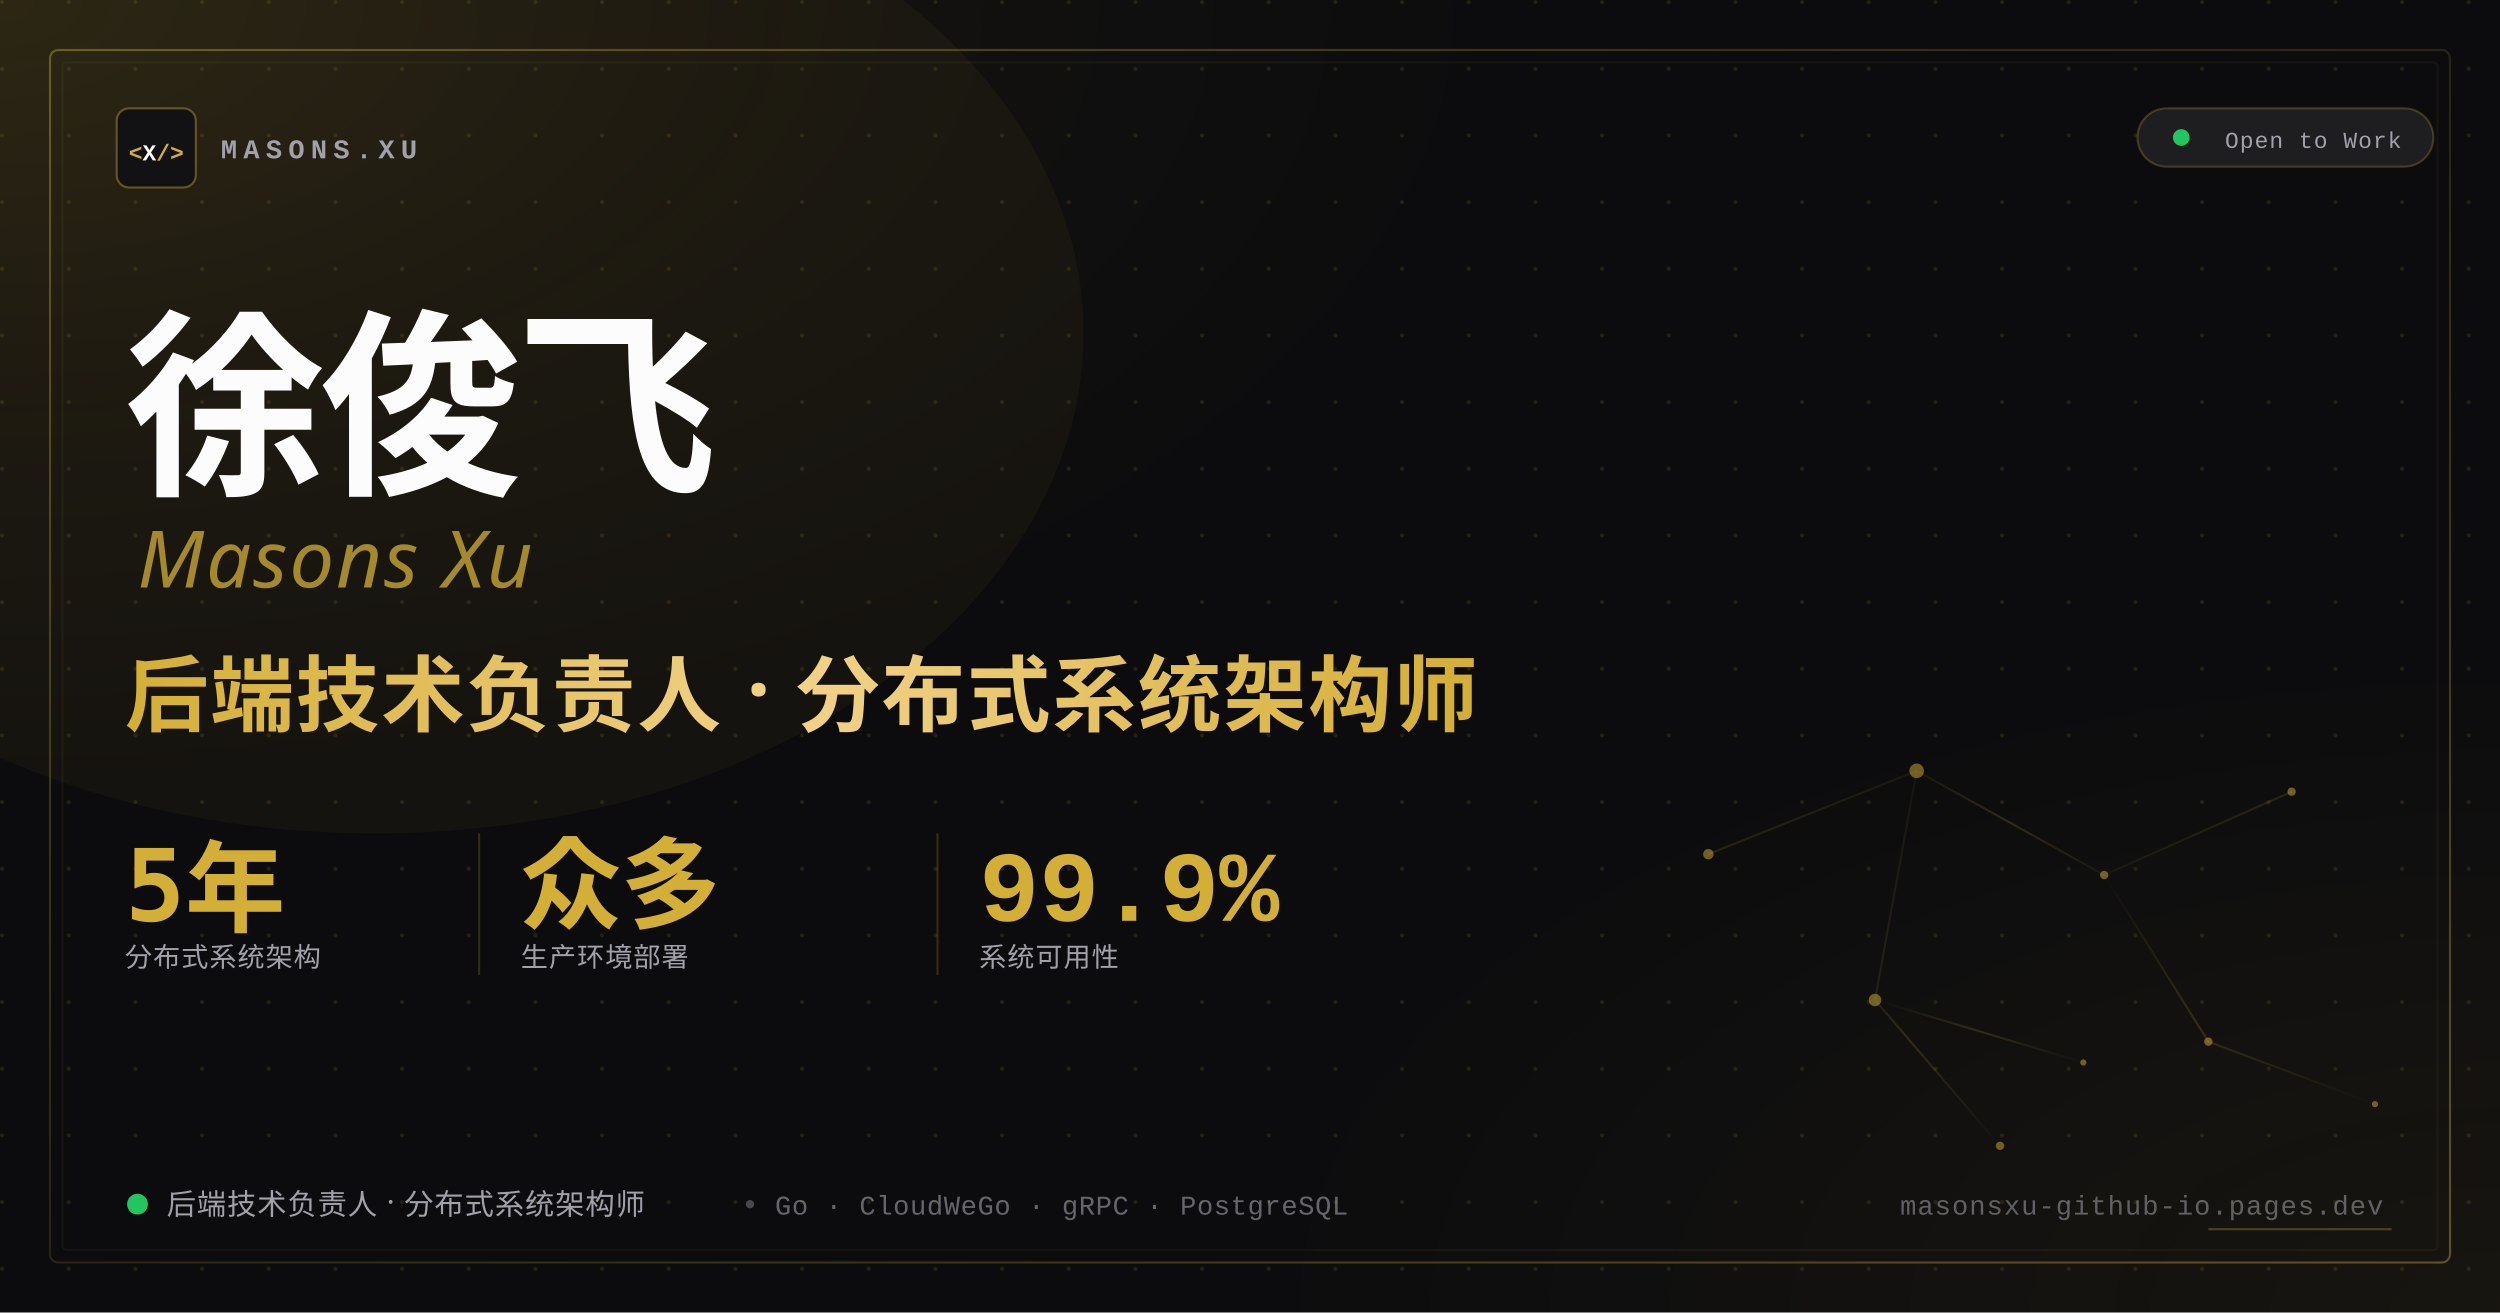
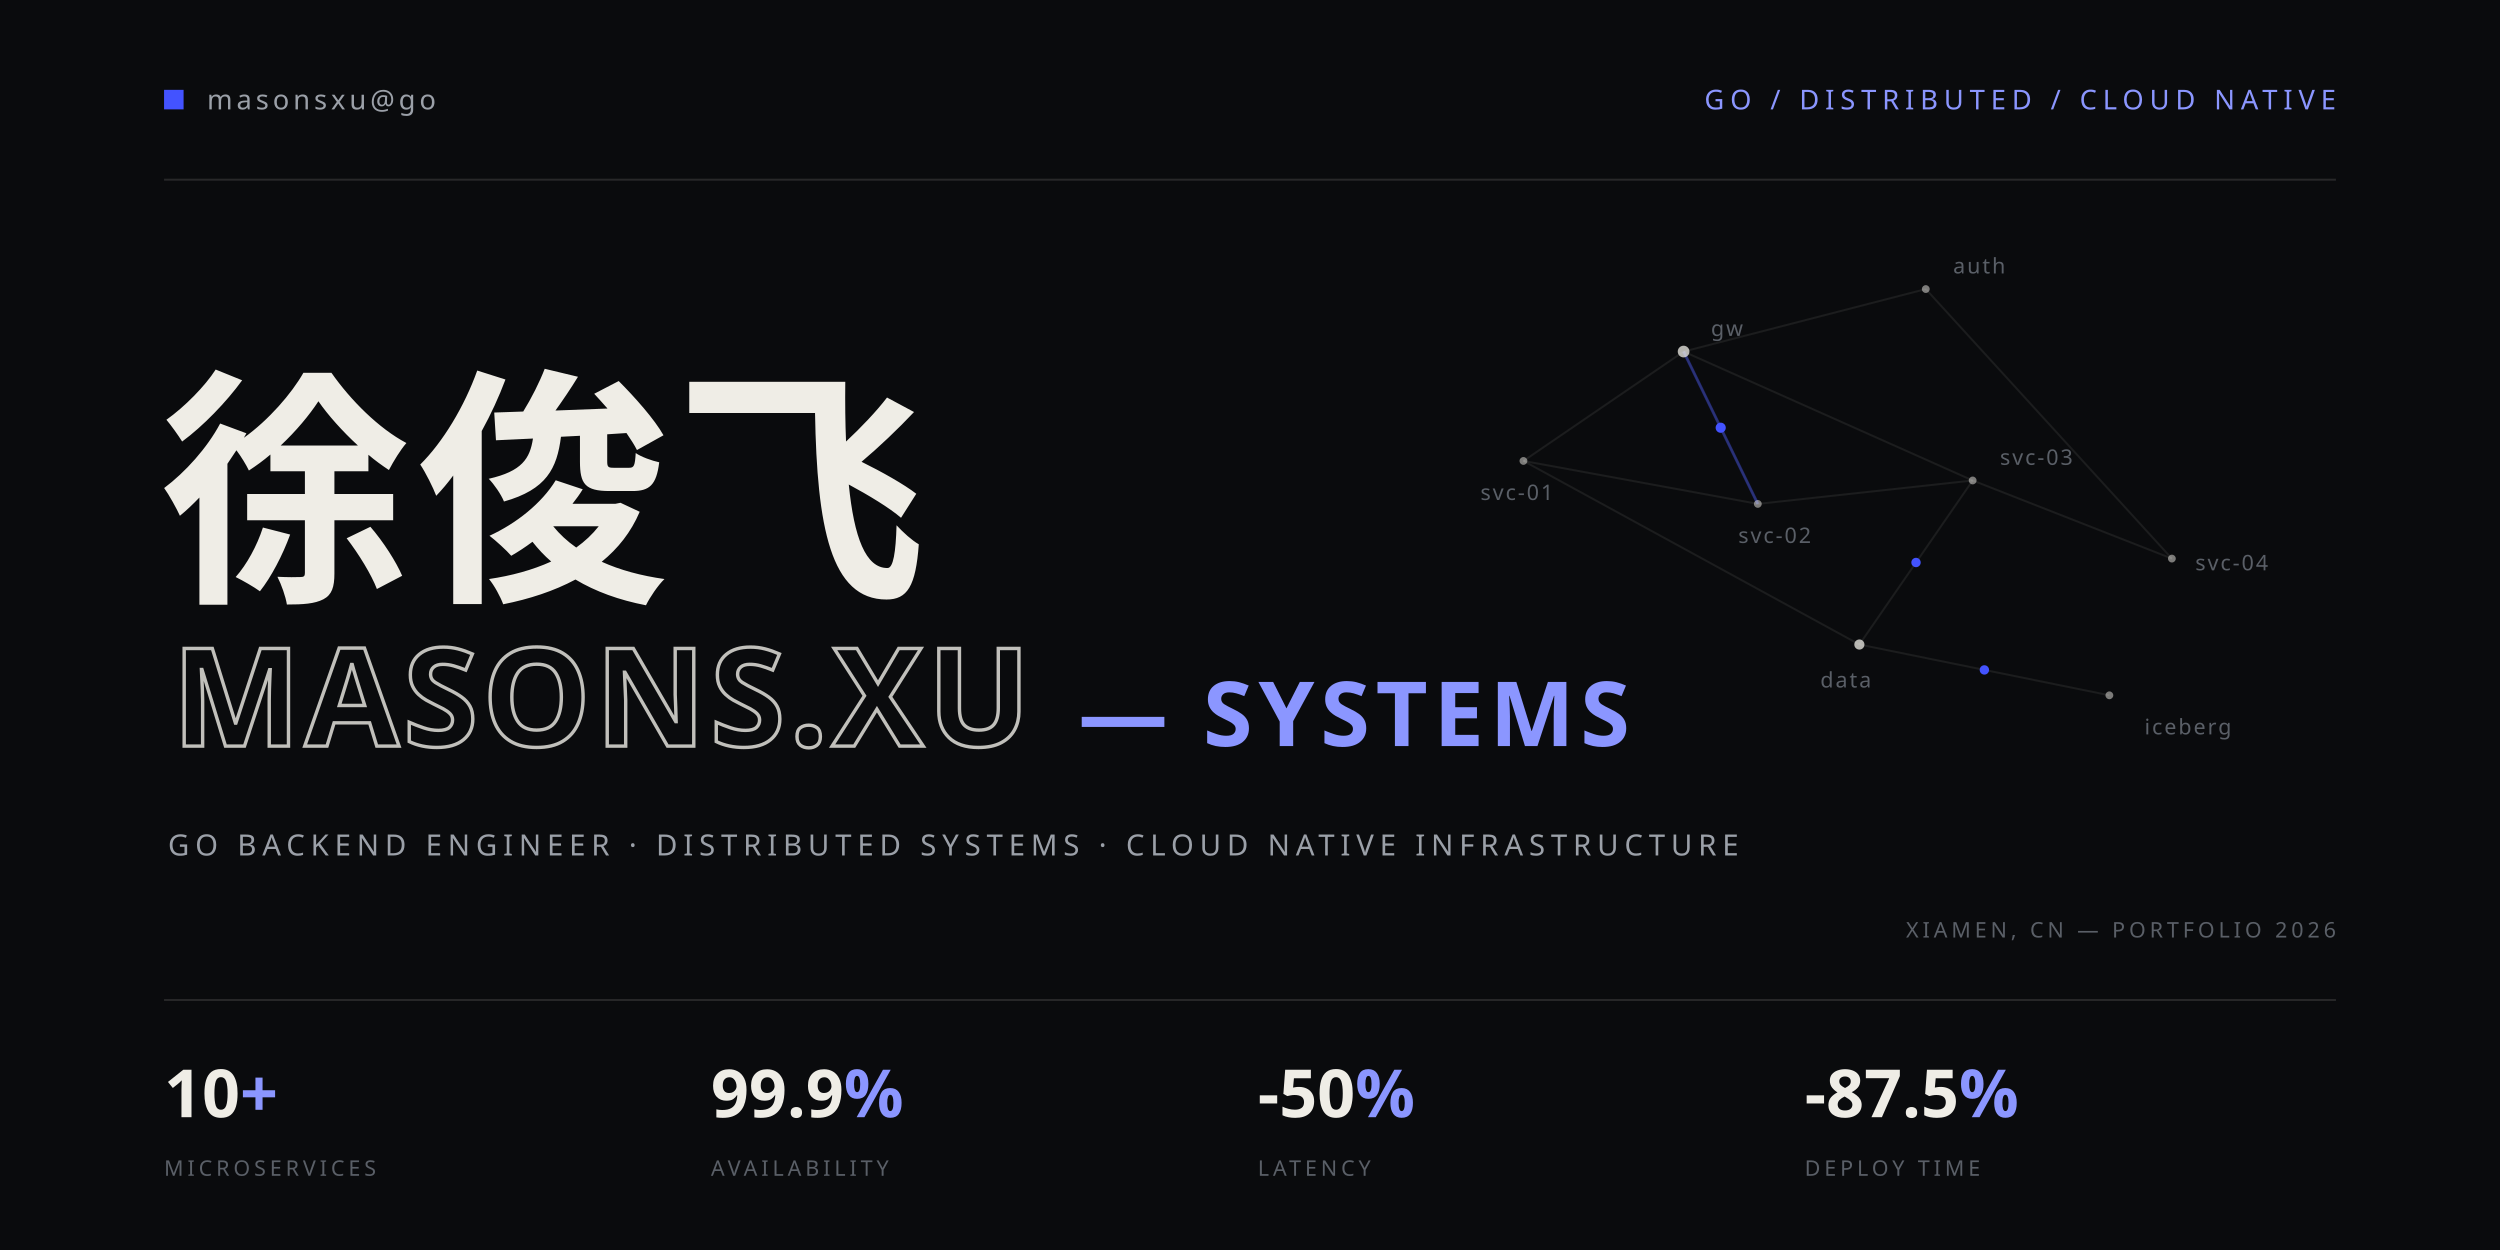
- <svg xmlns="http://www.w3.org/2000/svg" viewBox="0 0 1200 630" width="1200" height="630">
-   <defs>
-     <pattern id="dotGrid" x="0" y="0" width="32" height="32" patternUnits="userSpaceOnUse">
-       <circle cx="1" cy="1" r="1" fill="rgba(212,175,55,0.12)" />
-     </pattern>
-     <radialGradient id="glowTL" cx="0%" cy="0%" r="60%">
-       <stop offset="0%" stop-color="#D4AF37" stop-opacity="0.12" />
-       <stop offset="60%" stop-color="#D4AF37" stop-opacity="0.03" />
-       <stop offset="100%" stop-color="#D4AF37" stop-opacity="0" />
-     </radialGradient>
-     <radialGradient id="glowBR" cx="100%" cy="100%" r="50%">
-       <stop offset="0%" stop-color="#D4AF37" stop-opacity="0.06" />
-       <stop offset="100%" stop-color="#D4AF37" stop-opacity="0" />
-     </radialGradient>
-     <linearGradient id="goldGrad" x1="0%" y1="0%" x2="100%" y2="0%">
-       <stop offset="0%" stop-color="#D4AF37" />
-       <stop offset="50%" stop-color="#F2D288" />
-       <stop offset="100%" stop-color="#D4AF37" />
-     </linearGradient>
-     <linearGradient id="dividerGrad" x1="0%" y1="0%" x2="100%" y2="0%">
-       <stop offset="0%" stop-color="#D4AF37" stop-opacity="0" />
-       <stop offset="20%" stop-color="#D4AF37" stop-opacity="0.6" />
-       <stop offset="80%" stop-color="#D4AF37" stop-opacity="0.6" />
-       <stop offset="100%" stop-color="#D4AF37" stop-opacity="0" />
-     </linearGradient>
-     <linearGradient id="constellGrad" x1="0%" y1="0%" x2="100%" y2="100%">
-       <stop offset="0%" stop-color="#D4AF37" stop-opacity="0" />
-       <stop offset="50%" stop-color="#D4AF37" stop-opacity="0.5" />
-       <stop offset="100%" stop-color="#D4AF37" stop-opacity="0" />
-     </linearGradient>
-     <linearGradient id="borderGrad" x1="0%" y1="0%" x2="100%" y2="100%">
-       <stop offset="0%" stop-color="#D4AF37" stop-opacity="0.4" />
-       <stop offset="50%" stop-color="#D4AF37" stop-opacity="0.15" />
-       <stop offset="100%" stop-color="#D4AF37" stop-opacity="0.4" />
-     </linearGradient>
-     <clipPath id="outerClip">
-       <rect x="0" y="0" width="1200" height="630" rx="0" />
-     </clipPath>
-   </defs>
-   <rect width="1200" height="630" fill="#0C0C0E" />
-   <rect width="1200" height="630" fill="url(#dotGrid)" opacity="1" />
-   <rect width="1200" height="630" fill="url(#glowTL)" />
-   <rect width="1200" height="630" fill="url(#glowBR)" />
-   <ellipse cx="180" cy="160" rx="340" ry="240" fill="#D4AF37" fill-opacity="0.05" />
-   <g opacity="0.35" stroke="url(#constellGrad)" stroke-width="1" fill="none">
-     <path d="M820,410 L920,370 L1010,420 L1100,380" />
-     <path d="M920,370 L900,480 L960,550" />
-     <path d="M1010,420 L1060,500 L1140,530" />
-     <path d="M900,480 L1000,510" />
+ <svg xmlns="http://www.w3.org/2000/svg" viewBox="0 0 1280 640" width="1280" height="640">
+   <rect width="1280" height="640" fill="#0A0B0D" />
+   <g stroke="rgba(239,237,230,0.08)" stroke-width="1">
+     <line x1="862" y1="180" x2="986" y2="148" />
+     <line x1="862" y1="180" x2="780" y2="236" />
+     <line x1="862" y1="180" x2="900" y2="258" />
+     <line x1="862" y1="180" x2="1010" y2="246" />
+     <line x1="780" y1="236" x2="900" y2="258" />
+     <line x1="900" y1="258" x2="1010" y2="246" />
+     <line x1="1010" y1="246" x2="1112" y2="286" />
+     <line x1="780" y1="236" x2="952" y2="330" />
+     <line x1="1010" y1="246" x2="952" y2="330" />
+     <line x1="952" y1="330" x2="1080" y2="356" />
+     <line x1="986" y1="148" x2="1112" y2="286" />
  </g>
-   <g fill="#D4AF37" opacity="0.5">
-     <circle cx="820" cy="410" r="2.5" />
-     <circle cx="920" cy="370" r="3.5" />
-     <circle cx="1010" cy="420" r="2" />
-     <circle cx="1100" cy="380" r="2" />
-     <circle cx="900" cy="480" r="3" />
-     <circle cx="960" cy="550" r="2" />
-     <circle cx="1060" cy="500" r="2" />
-     <circle cx="1140" cy="530" r="1.5" />
-     <circle cx="1000" cy="510" r="1.5" />
+   <line x1="862" y1="180" x2="900" y2="258" stroke="rgba(67,83,255,0.4)" stroke-width="1.5" />
+   <g fill="rgba(239,237,230,0.5)">
+     <circle cx="986" cy="148" r="2" />
+     <circle cx="780" cy="236" r="2" />
+     <circle cx="900" cy="258" r="2" />
+     <circle cx="1010" cy="246" r="2" />
+     <circle cx="1112" cy="286" r="2" />
+     <circle cx="1080" cy="356" r="2" />
  </g>
-   <rect x="24" y="24" width="1152" height="582" rx="4" fill="none" stroke="url(#borderGrad)" stroke-width="1" />
-   <rect x="30" y="30" width="1140" height="570" rx="2" fill="none" stroke="#D4AF37" stroke-opacity="0.06" stroke-width="1" />
-   <rect x="56" y="52" width="38" height="38" rx="6" fill="#121214" stroke="#D4AF37" stroke-opacity="0.4" stroke-width="1" />
-   <text x="75" y="77" text-anchor="middle" font-family="'Courier New', monospace" font-size="11" font-weight="bold" fill="#FCFCFC">
-     <tspan fill="#D4AF37">&lt;</tspan>X<tspan fill="#D4AF37">/&gt;</tspan>
-   </text>
-   <text x="106" y="76" font-family="'Courier New', 'JetBrains Mono', monospace" font-size="13" font-weight="700" letter-spacing="3" fill="#A1A1AA">MASONS.XU</text>
-   <rect x="1026" y="52" width="142" height="28" rx="14" fill="#1E1E21" stroke="#D4AF37" stroke-opacity="0.25" stroke-width="1" />
-   <circle cx="1047" cy="66" r="4" fill="#22C55E" />
-   <text x="1068" y="71" font-family="'Courier New', monospace" font-size="11" fill="#A1A1AA" letter-spacing="0.5">Open to Work</text>
-   <text x="60" y="230" font-family="'Noto Sans SC', sans-serif" font-size="96" font-weight="700" fill="#FCFCFC" letter-spacing="-2">徐俊飞</text>
-   <text x="66" y="282" font-family="'Noto Sans SC', sans-serif" font-size="38" font-style="italic" font-weight="400" fill="#D4AF37" fill-opacity="0.75" letter-spacing="1">Masons Xu</text>
-   <text x="60" y="348" font-family="'Noto Sans SC', sans-serif" font-size="40" font-weight="700" fill="url(#goldGrad)" letter-spacing="1">后端技术负责人 · 分布式系统架构师</text>
-   <line x1="60" y1="376" x2="760" y2="376" stroke="url(#dividerGrad)" stroke-width="1" />
-   <g transform="translate(60, 390)">
-     <text y="52" font-family="'Noto Sans SC', monospace" font-size="48" font-weight="700" fill="#D4AF37">5年</text>
-     <text y="74" font-family="'Noto Sans SC', sans-serif" font-size="13" fill="#A1A1AA" letter-spacing="0.5">分布式系统架构</text>
+   <circle cx="862" cy="180" r="3" fill="rgba(239,237,230,0.75)" />
+   <circle cx="952" cy="330" r="2.6" fill="rgba(239,237,230,0.75)" />
+   <g font-family="JetBrains Mono" font-size="11" fill="#5A5F67" letter-spacing="1">
+     <text x="876" y="172">gw</text>
+     <text x="1000" y="140">auth</text>
+     <text x="758" y="256">svc-01</text>
+     <text x="890" y="278">svc-02</text>
+     <text x="1024" y="238">svc-03</text>
+     <text x="1124" y="292">svc-04</text>
+     <text x="932" y="352">data</text>
+     <text x="1098" y="376">iceberg</text>
  </g>
-   <line x1="230" y1="400" x2="230" y2="468" stroke="#D4AF37" stroke-opacity="0.2" stroke-width="1" />
-   <g transform="translate(250, 390)">
-     <text y="52" font-family="'Noto Sans SC', monospace" font-size="48" font-weight="700" fill="#D4AF37">众多</text>
-     <text y="74" font-family="'Noto Sans SC', sans-serif" font-size="13" fill="#A1A1AA" letter-spacing="0.5">生产环境部署</text>
+   <g fill="#4353FF">
+     <circle cx="881" cy="219" r="2.6" />
+     <circle cx="981" cy="288" r="2.4" />
+     <circle cx="1016" cy="343" r="2.4" />
  </g>
-   <line x1="450" y1="400" x2="450" y2="468" stroke="#D4AF37" stroke-opacity="0.2" stroke-width="1" />
-   <g transform="translate(470, 390)">
-     <text y="52" font-family="'Courier New', 'JetBrains Mono', monospace" font-size="48" font-weight="700" fill="#D4AF37">99.9%</text>
-     <text y="74" font-family="'Noto Sans SC', sans-serif" font-size="13" fill="#A1A1AA" letter-spacing="0.5">系统可用性</text>
+   <rect x="84" y="46" width="10" height="10" fill="#4353FF" />
+   <text x="106" y="56" font-family="JetBrains Mono" font-size="14" fill="#9BA0A8" letter-spacing="2">masonsxu@go</text>
+   <text x="1196" y="56" font-family="JetBrains Mono" font-size="14" fill="#8B96FF" letter-spacing="3" text-anchor="end">GO / DISTRIBUTED / CLOUD NATIVE</text>
+   <line x1="84" y1="92" x2="1196" y2="92" stroke="rgba(239,237,230,0.13)" stroke-width="1" />
+   <text x="82" y="298" font-family="Noto Sans SC" font-weight="900" font-size="128" fill="#EFEDE6" letter-spacing="4">徐俊飞</text>
+   <text x="88" y="382" font-family="Clash Display" font-weight="600" font-size="70" fill="none" stroke="rgba(239,237,230,0.8)" stroke-width="1.75" letter-spacing="2">MASONS.XU</text>
+   <text x="552" y="382" font-family="Clash Display" font-weight="600" font-size="46" fill="#8B96FF" letter-spacing="3">— SYSTEMS</text>
+   <text x="86" y="438" font-family="JetBrains Mono" font-size="15" fill="#9BA0A8" letter-spacing="3">GO BACKEND ENGINEER · DISTRIBUTED SYSTEMS · CLOUD NATIVE INFRASTRUCTURE</text>
+   <line x1="84" y1="512" x2="1196" y2="512" stroke="rgba(239,237,230,0.13)" stroke-width="1" />
+   <g font-family="JetBrains Mono">
+     <text x="84" y="572" font-size="34" font-weight="600" fill="#EFEDE6">10<tspan fill="#8B96FF">+</tspan>
+     </text>
+     <text x="84" y="602" font-size="11" fill="#5A5F67" letter-spacing="2">MICROSERVICES</text>
+     <text x="364" y="572" font-size="34" font-weight="600" fill="#EFEDE6">99.9<tspan fill="#8B96FF">%</tspan>
+     </text>
+     <text x="364" y="602" font-size="11" fill="#5A5F67" letter-spacing="2">AVAILABILITY</text>
+     <text x="644" y="572" font-size="34" font-weight="600" fill="#EFEDE6">-50<tspan fill="#8B96FF">%</tspan>
+     </text>
+     <text x="644" y="602" font-size="11" fill="#5A5F67" letter-spacing="2">LATENCY</text>
+     <text x="924" y="572" font-size="34" font-weight="600" fill="#EFEDE6">-87.5<tspan fill="#8B96FF">%</tspan>
+     </text>
+     <text x="924" y="602" font-size="11" fill="#5A5F67" letter-spacing="2">DEPLOY TIME</text>
  </g>
-   <circle cx="66" cy="578" r="5" fill="#22C55E" />
-   <text x="80" y="583" font-family="'Noto Sans SC', sans-serif" font-size="14" fill="#A1A1AA" letter-spacing="0.5">后端技术负责人 · 分布式系统架构师</text>
-   <circle cx="360" cy="578" r="2" fill="#A1A1AA" fill-opacity="0.4" />
-   <text x="372" y="583" font-family="'Courier New', monospace" font-size="13" fill="#A1A1AA" fill-opacity="0.6" letter-spacing="0.3">Go · CloudWeGo · gRPC · PostgreSQL</text>
-   <text x="1144" y="583" text-anchor="end" font-family="'Courier New', 'JetBrains Mono', monospace" font-size="13" fill="#A1A1AA" fill-opacity="0.55" letter-spacing="0.5">masonsxu-github-io.pages.dev</text>
-   <line x1="1060" y1="590" x2="1148" y2="590" stroke="#D4AF37" stroke-opacity="0.3" stroke-width="1" />
+   <text x="1196" y="480" font-family="JetBrains Mono" font-size="11" fill="#5A5F67" letter-spacing="2" text-anchor="end">XIAMEN, CN — PORTFOLIO 2026</text>
</svg>
